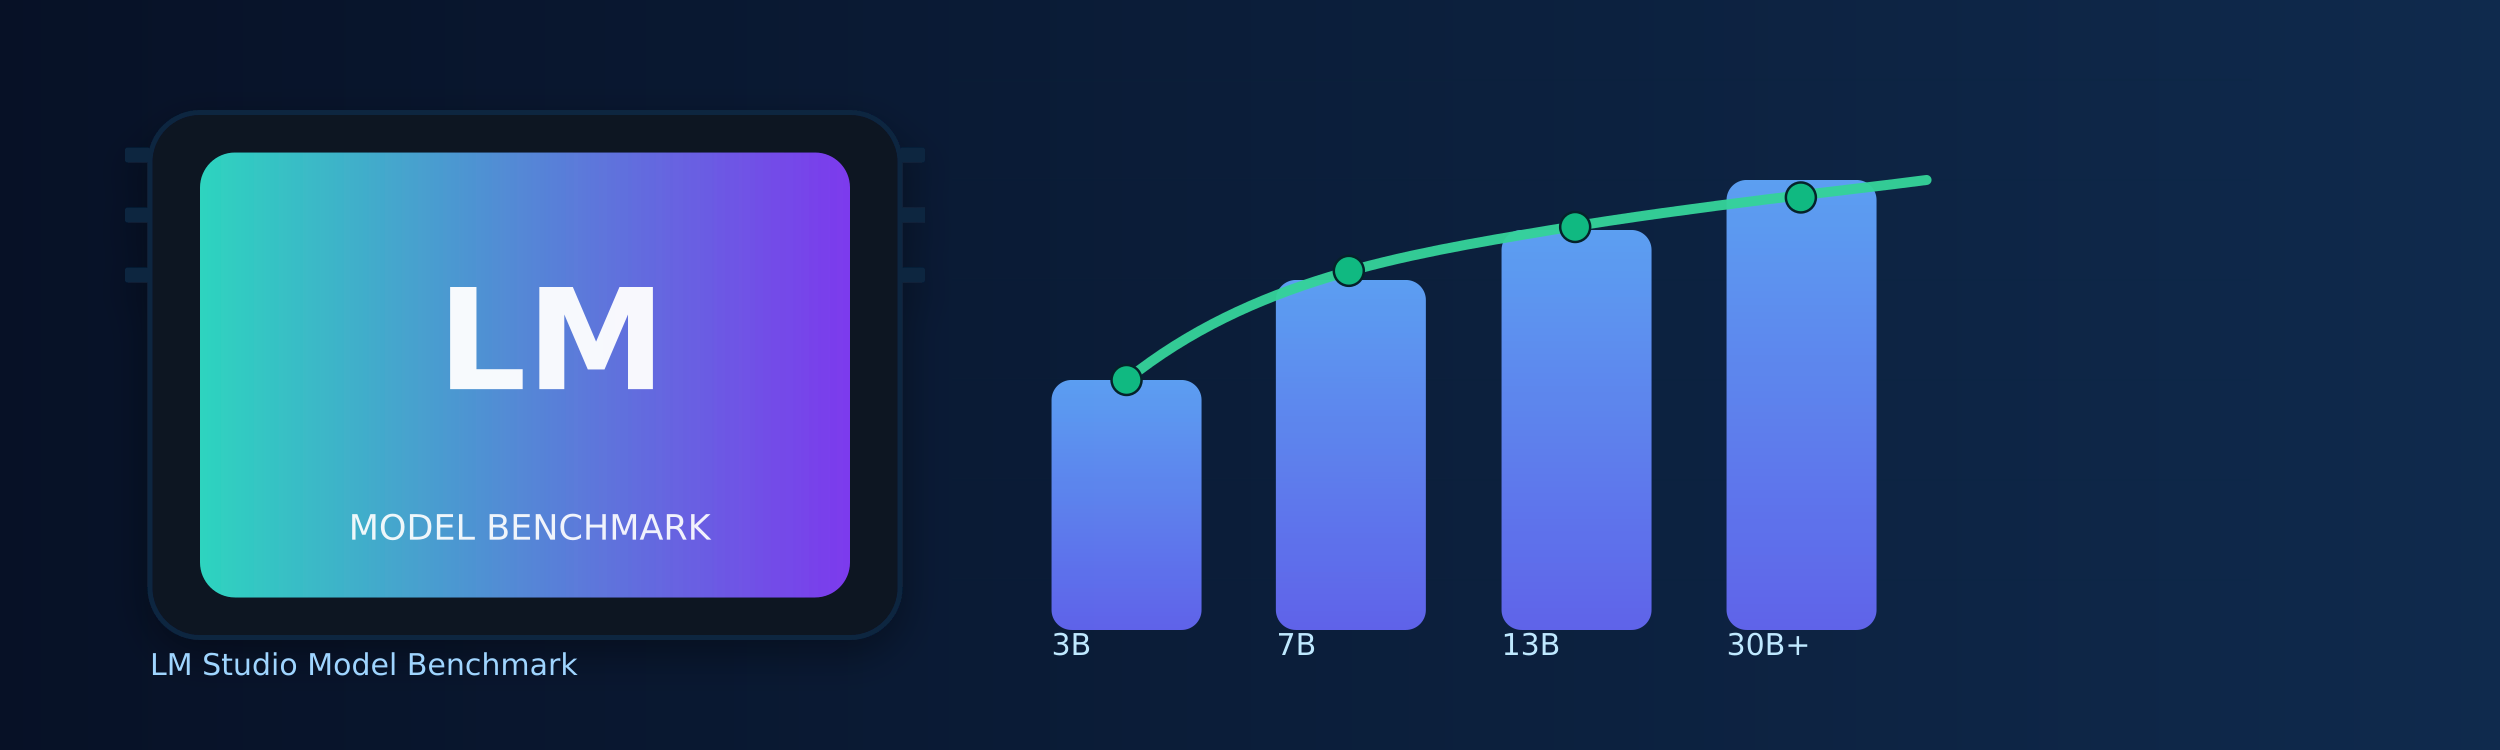
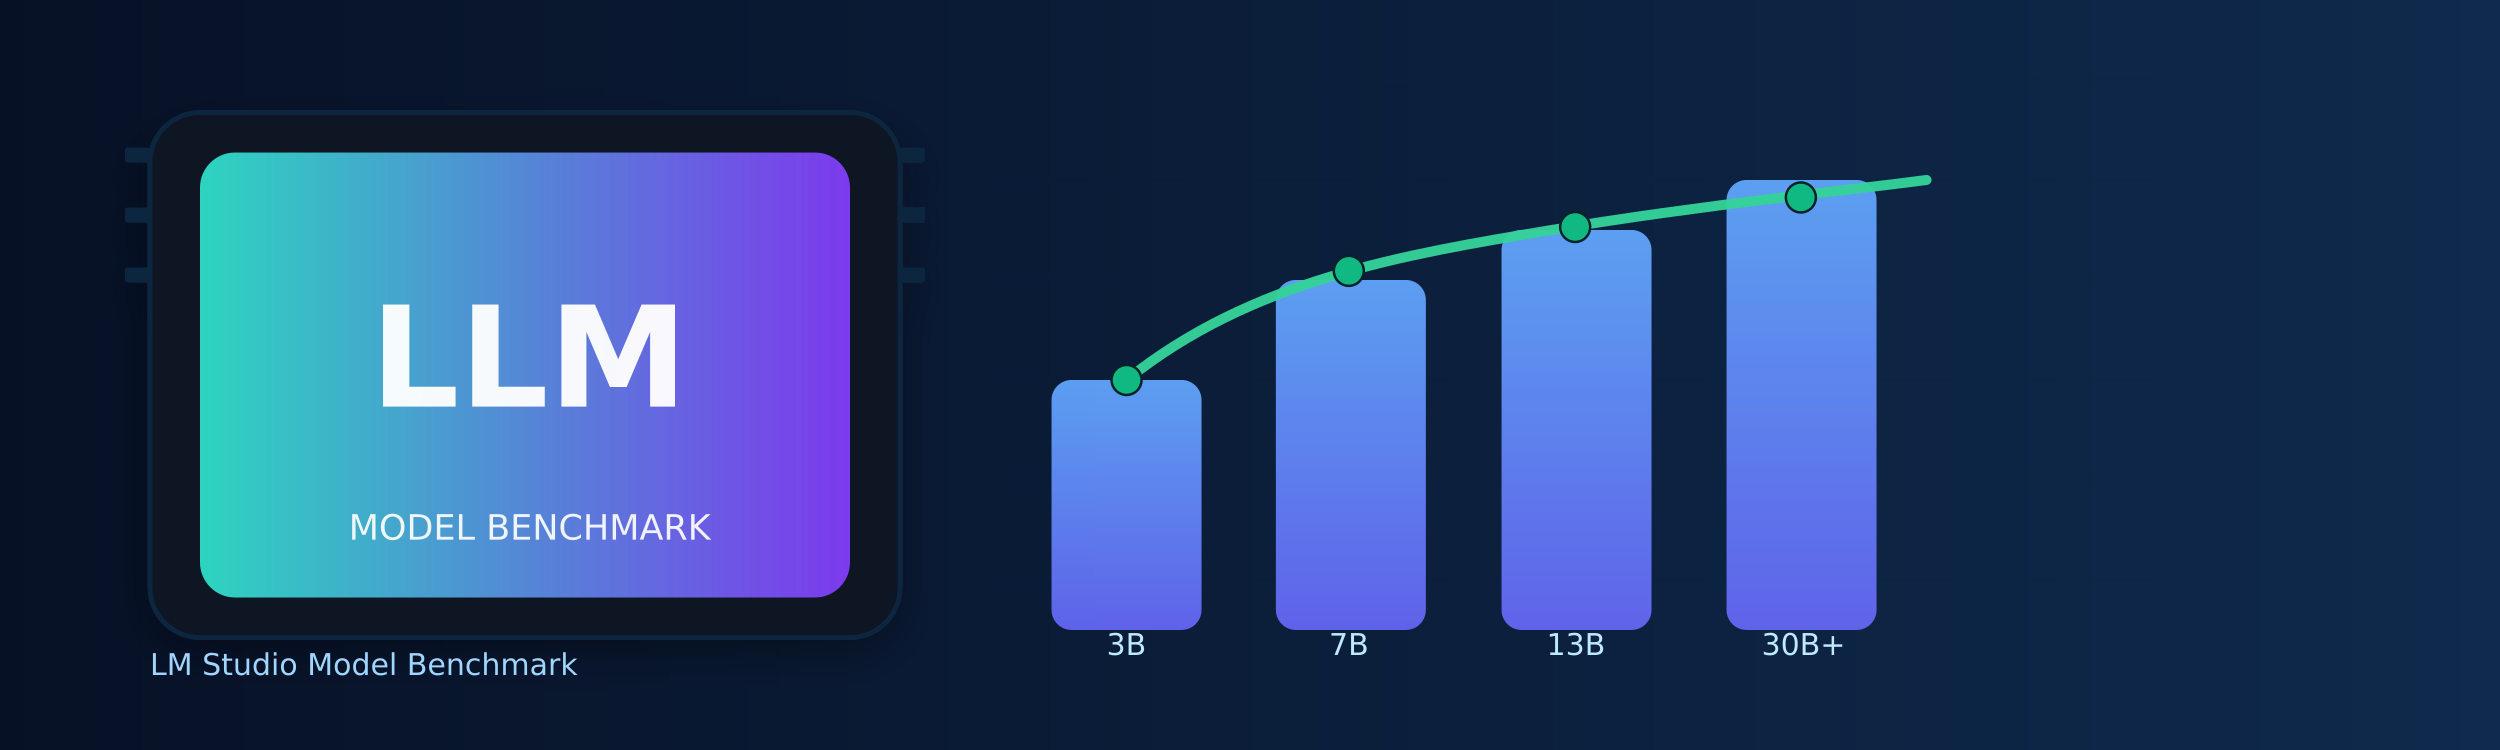
<svg xmlns="http://www.w3.org/2000/svg" xmlns:ns1="https://boxy-svg.com" width="1000" height="300" viewBox="0 0 1000 300" role="img" aria-label="LM Studio Benchmark logo">
  <defs>
    <linearGradient id="bgGrad" x1="0" x2="1">
      <stop offset="0" stop-color="#071126" />
      <stop offset="1" stop-color="#0f2a4d" />
    </linearGradient>
    <linearGradient id="chipGrad" x1="0" x2="1">
      <stop offset="0" stop-color="#2dd4bf" />
      <stop offset="1" stop-color="#7c3aed" />
    </linearGradient>
    <linearGradient id="barGrad" x1="0" x2="0" y1="0" y2="1">
      <stop offset="0" stop-color="#60a5fa" />
      <stop offset="1" stop-color="#6366f1" />
    </linearGradient>
    <filter id="softShadow" x="-50%" y="-50%" width="200%" height="200%">
      <feDropShadow dx="0" dy="6" stdDeviation="8" flood-color="#000" flood-opacity="0.35" />
    </filter>
  </defs>
  <rect width="1001.69" height="301.828" fill="url(#bgGrad)" style="" x="-0.376" y="-1.501" />
  <g opacity="0.06" transform="matrix(1, 0, 0, 1, -449.8678, 106.4614)" />
  <g transform="translate(60,45)" filter="url(#softShadow)">
    <rect x="0" y="0" width="300" height="210" rx="20" fill="#0b1220" stroke="#0b2540" stroke-width="2" />
    <g fill="#0b2540">
      <rect x="-10" y="14" width="10" height="6" rx="1" />
      <rect x="-10" y="38" width="10" height="6" rx="1" />
      <rect x="-10" y="62" width="10" height="6" rx="1" />
      <rect x="300" y="14" width="10" height="6" rx="1" />
      <path d="M 301 38 H 309 L 310 38 V 44 L 309 44 H 301 L 300 44 V 38 L 301 38 Z" ns1:shape="rect 300 38 10 6 1 1 0 2@8e7fea7d" />
      <rect x="300" y="62" width="10" height="6" rx="1" />
    </g>
    <rect x="20" y="16" width="260" height="178" rx="14" fill="url(#chipGrad)" />
    <g fill="#fff" opacity="0.95" transform="matrix(1, 0, 0, 1, -248.1246, -517.4643)">
-       <text x="408.741" y="612.219" dominant-baseline="middle" text-anchor="middle" font-family="DejaVu Sans, Arial, sans-serif" font-size="56" font-weight="700" style="white-space: pre; font-size: 56px;">LM</text>
+       <text x="399.741" y="619.219" dominant-baseline="middle" text-anchor="middle" font-family="DejaVu Sans, Arial, sans-serif" font-size="56" font-weight="700" style="white-space: pre; font-size: 56px;">LLM</text>
      <text x="400" y="684.36" dominant-baseline="middle" text-anchor="middle" font-family="DejaVu Sans, Arial, sans-serif" font-size="14" opacity="0.95" style="white-space: pre; font-size: 14px;">MODEL BENCHMARK</text>
    </g>
  </g>
  <g transform="matrix(1, 0, 0, 1, 380.6184, 31.98736)" style="">
    <g stroke="#062033" stroke-width="1">
      <line x1="0" y1="0" x2="520" y2="0" opacity="0.08" />
      <line x1="0" y1="40" x2="520" y2="40" opacity="0.06" />
      <line x1="0" y1="80" x2="520" y2="80" opacity="0.06" />
      <line x1="0" y1="120" x2="520" y2="120" opacity="0.06" />
      <line x1="0" y1="160" x2="520" y2="160" opacity="0.06" />
      <line x1="0" y1="200" x2="520" y2="200" opacity="0.06" />
    </g>
    <g transform="translate(40,20)">
      <rect x="0" y="100" width="60" height="100" rx="8" fill="url(#barGrad)" opacity="0.95" />
      <rect x="89.727" y="60" width="60" height="140" rx="8" fill="url(#barGrad)" opacity="0.95" />
      <rect x="180" y="40" width="60" height="160" rx="8" fill="url(#barGrad)" opacity="0.95" />
      <rect x="270" y="20" width="60" height="180" rx="8" fill="url(#barGrad)" opacity="0.95" />
      <path d="M30 100 C 80 60, 140 50, 200 40 C 260 30, 320 24, 350 20" fill="none" stroke="#34d399" stroke-width="4" stroke-linecap="round" stroke-linejoin="round" opacity="0.95" />
      <circle cx="30" cy="100" r="6" fill="#10b981" stroke="#05222a" stroke-width="1" />
      <circle cx="118.908" cy="56.351" r="6" fill="#10b981" stroke="#05222a" stroke-width="1" />
      <circle cx="209.454" cy="38.808" r="6" fill="#10b981" stroke="#05222a" stroke-width="1" />
      <circle cx="299.727" cy="26.997" r="6" fill="#10b981" stroke="#05222a" stroke-width="1" />
    </g>
    <g transform="translate(40,230)" fill="#bfe9ff" font-family="DejaVu Sans, Arial, sans-serif" font-size="12">
-       <text x="0" y="0" style="white-space: pre;">3B</text>
-       <text x="90" y="0" style="white-space: pre;">7B</text>
-       <text x="180" y="0" style="white-space: pre;">13B</text>
-       <text x="270" y="0" style="white-space: pre;">30B+</text>
+       <text x="22" y="0" style="white-space: pre; font-size: 12px;">3B</text>
+       <text x="111" y="0" style="white-space: pre; font-size: 12px;">7B</text>
+       <text x="198" y="0" style="white-space: pre; font-size: 12px;">13B</text>
+       <text x="284" y="0" style="white-space: pre; font-size: 12px;">30B+</text>
    </g>
  </g>
  <g transform="matrix(1, 0, 0, 1, 60, 270)" fill="#9fd5ff" font-family="DejaVu Sans, Arial, sans-serif" font-size="12">
    <text x="0" y="0" style="white-space: pre;">LM Studio Model Benchmark </text>
  </g>
+   <text style="white-space: pre; fill: rgb(51, 51, 51); font-family: Arial, sans-serif; font-size: 28px;" x="704.925" y="298.898"> </text>
</svg>
